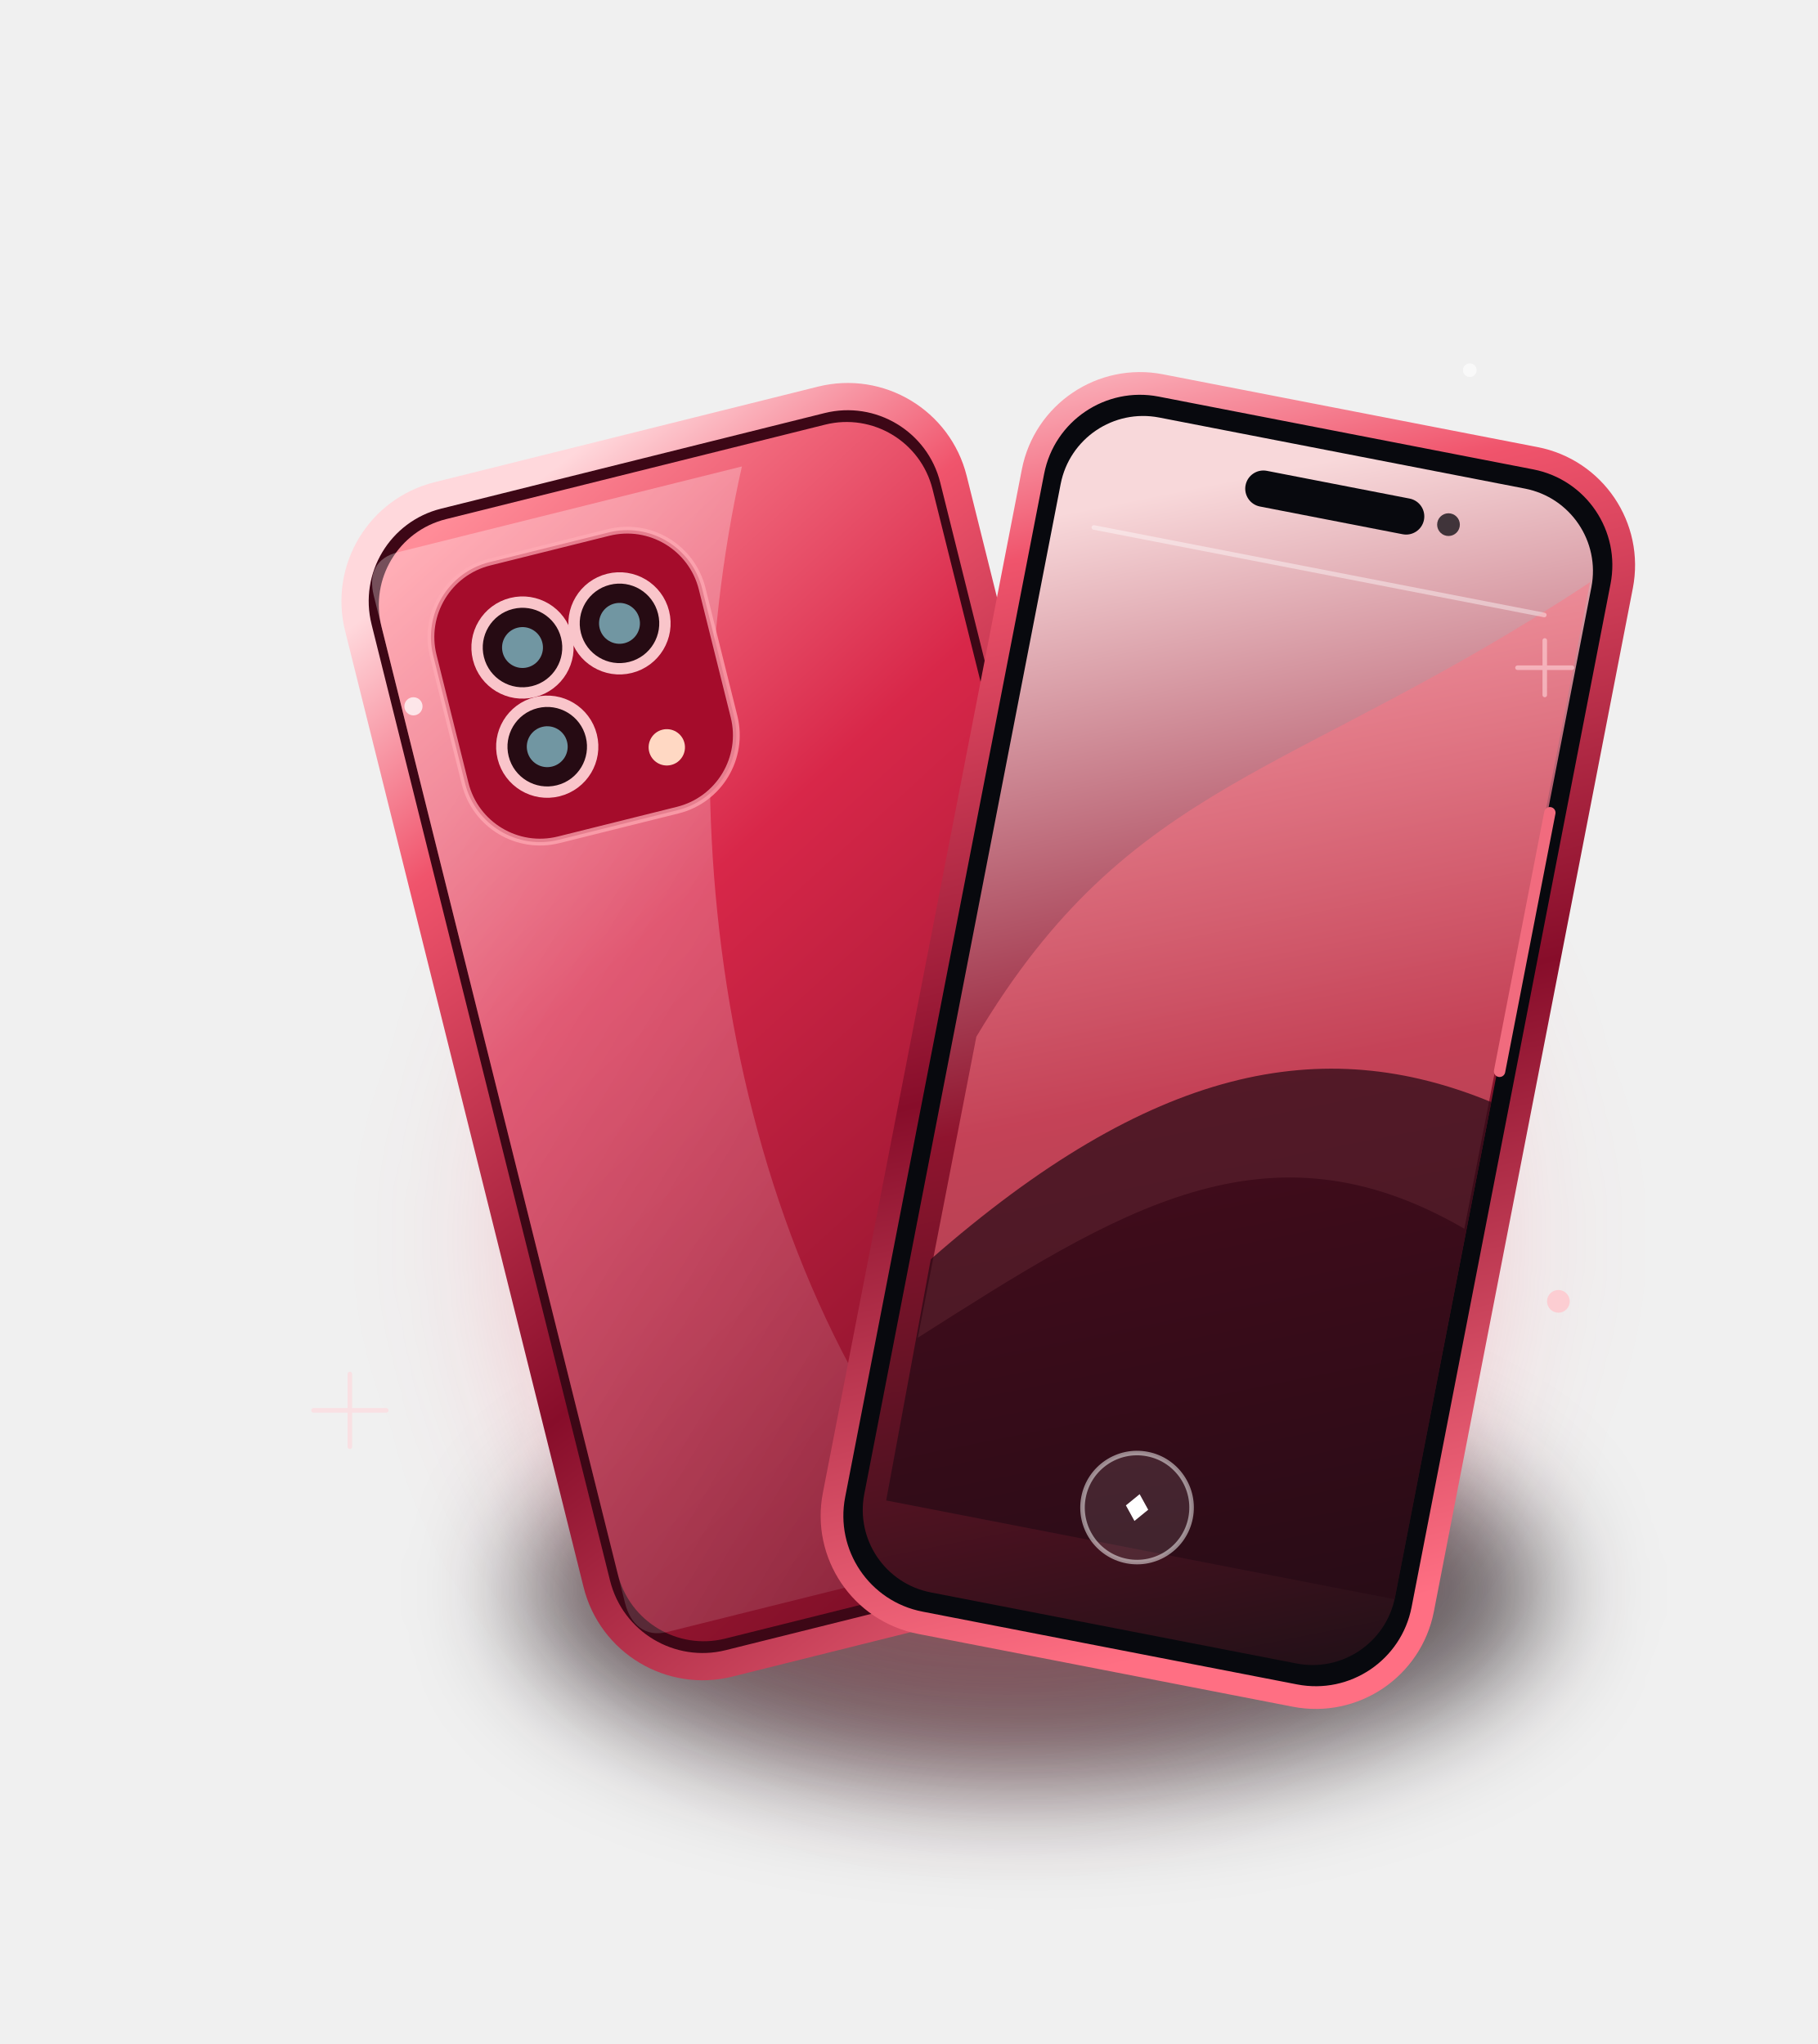
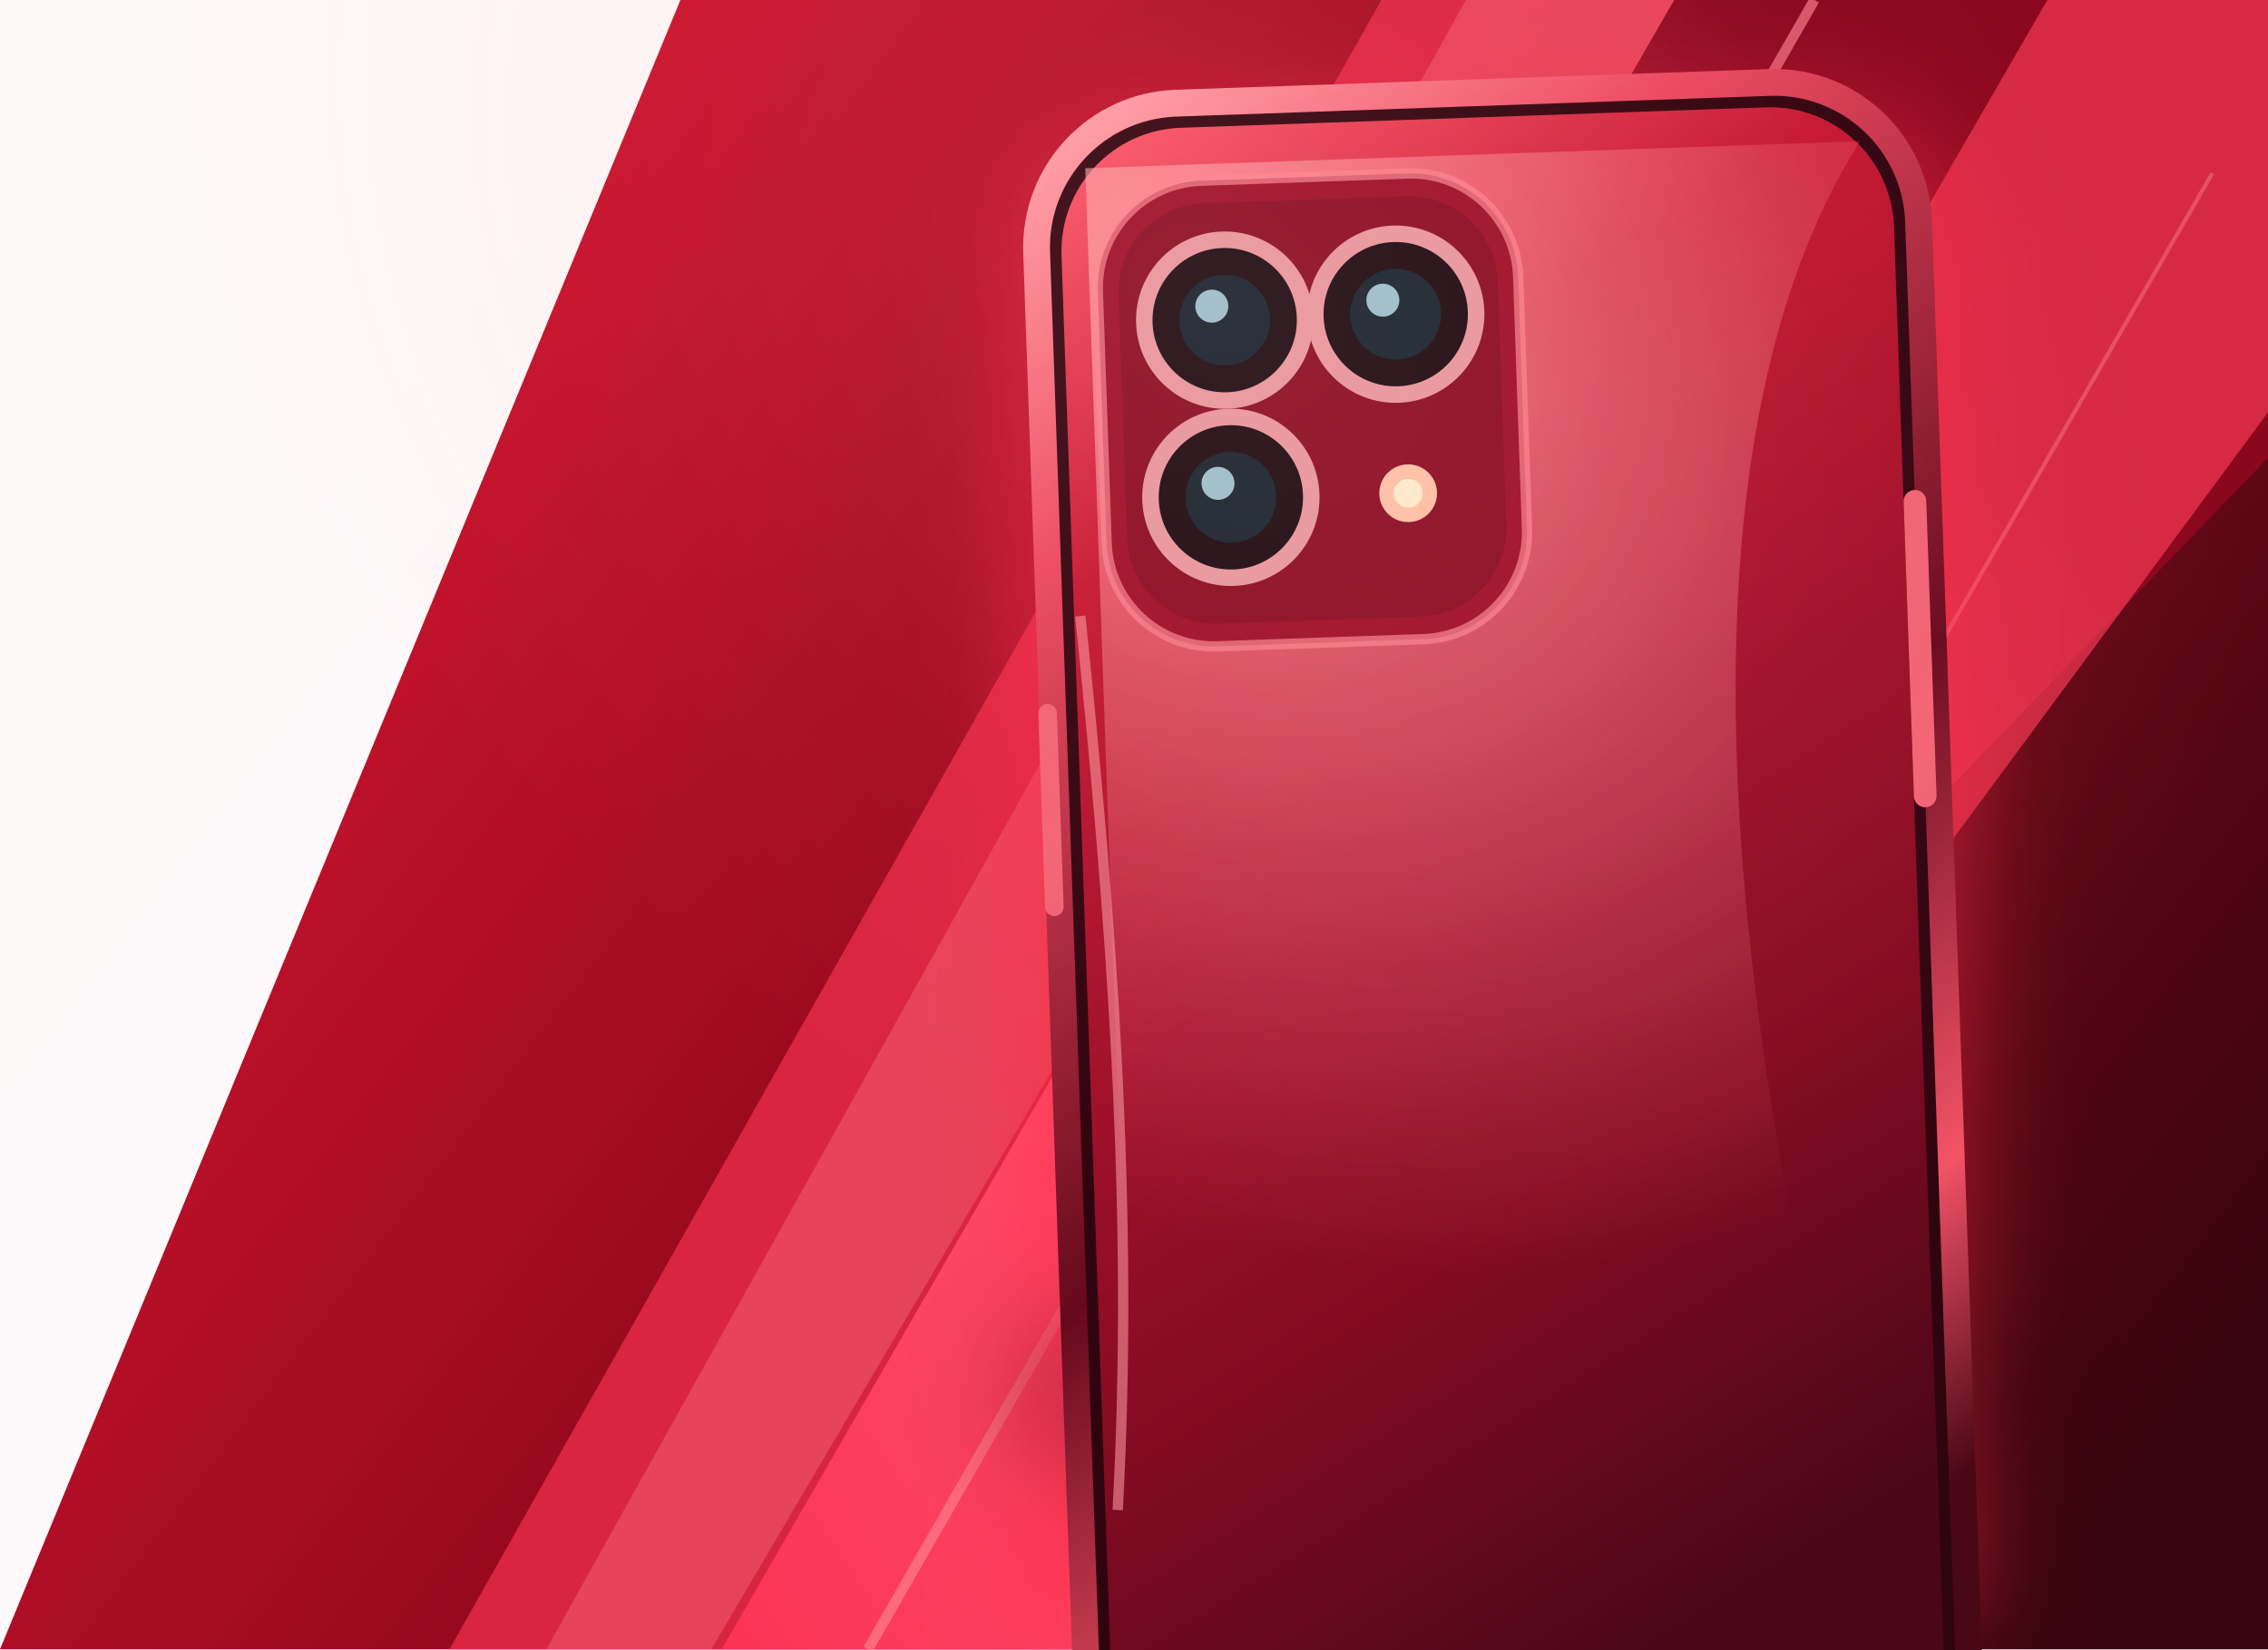
- <svg xmlns="http://www.w3.org/2000/svg" viewBox="0 0 800 900" fill="none" role="img" aria-labelledby="title desc">
+ <svg xmlns="http://www.w3.org/2000/svg" viewBox="0 0 1100 800" fill="none" role="img" aria-labelledby="title desc">
  <defs>
-     <linearGradient id="back" x1="205" y1="230" x2="470" y2="720" gradientUnits="userSpaceOnUse">
-       <stop stop-color="#ff8c98" />
-       <stop offset=".35" stop-color="#d82749" />
-       <stop offset="1" stop-color="#68091f" />
+     <linearGradient id="bg" x1="80" y1="60" x2="1000" y2="760" gradientUnits="userSpaceOnUse">
+       <stop stop-color="#df1935" />
+       <stop offset=".48" stop-color="#97091e" />
+       <stop offset="1" stop-color="#39050e" />
    </linearGradient>
-     <linearGradient id="edge" x1="290" y1="200" x2="530" y2="740" gradientUnits="userSpaceOnUse">
-       <stop stop-color="#ffd8dc" />
-       <stop offset=".18" stop-color="#f0546c" />
-       <stop offset=".56" stop-color="#870d2a" />
-       <stop offset="1" stop-color="#ff6f83" />
+     <linearGradient id="ribbon" x1="180" y1="760" x2="980" y2="225" gradientUnits="userSpaceOnUse">
+       <stop stop-color="#f92749" />
+       <stop offset=".48" stop-color="#ff5570" />
+       <stop offset="1" stop-color="#8b071e" />
    </linearGradient>
-     <linearGradient id="screen" x1="450" y1="230" x2="655" y2="730" gradientUnits="userSpaceOnUse">
-       <stop stop-color="#f8d8da" />
-       <stop offset=".48" stop-color="#8f142e" />
-       <stop offset="1" stop-color="#1b1016" />
+     <linearGradient id="glass" x1="518" y1="75" x2="902" y2="735" gradientUnits="userSpaceOnUse">
+       <stop stop-color="#fa5667" />
+       <stop offset=".24" stop-color="#c51732" />
+       <stop offset=".73" stop-color="#820b22" />
+       <stop offset="1" stop-color="#4b0718" />
    </linearGradient>
-     <linearGradient id="glow" x1="245" y1="310" x2="600" y2="660" gradientUnits="userSpaceOnUse">
-       <stop stop-color="#fff" stop-opacity=".72" />
-       <stop offset="1" stop-color="#fff" stop-opacity="0" />
+     <linearGradient id="edge" x1="512" y1="76" x2="966" y2="706" gradientUnits="userSpaceOnUse">
+       <stop stop-color="#ff9da5" />
+       <stop offset=".2" stop-color="#ed4960" />
+       <stop offset=".58" stop-color="#66091c" />
+       <stop offset=".84" stop-color="#f35367" />
+       <stop offset="1" stop-color="#4a0716" />
    </linearGradient>
-     <filter id="shadow" x="75" y="81" width="690" height="800" color-interpolation-filters="sRGB" filterUnits="userSpaceOnUse">
+     <radialGradient id="shine" cx="0" cy="0" r="1" gradientTransform="matrix(440 330 -250 333 590 149)" gradientUnits="userSpaceOnUse">
+       <stop stop-color="#ffb2b4" stop-opacity=".75" />
+       <stop offset="1" stop-color="#ff697c" stop-opacity="0" />
+     </radialGradient>
+     <filter id="shadow" x="390" y="15" width="650" height="900" color-interpolation-filters="sRGB" filterUnits="userSpaceOnUse">
+       <feGaussianBlur stdDeviation="31" />
+     </filter>
+     <filter id="glow" x="376" y="-10" width="690" height="850" color-interpolation-filters="sRGB" filterUnits="userSpaceOnUse">
      <feGaussianBlur stdDeviation="24" />
    </filter>
-     <filter id="soft" x="100" y="100" width="630" height="740" color-interpolation-filters="sRGB" filterUnits="userSpaceOnUse">
-       <feGaussianBlur stdDeviation="35" />
-     </filter>
  </defs>
-   <ellipse cx="455" cy="700" rx="225" ry="86" fill="#12070c" fill-opacity=".62" filter="url(#shadow)" />
-   <ellipse cx="440" cy="545" rx="210" ry="210" fill="#fa324e" fill-opacity=".25" filter="url(#soft)" />
-   <g transform="rotate(-14 340 470)">
-     <rect x="210" y="190" width="270" height="530" rx="48" fill="#3d0716" stroke="url(#edge)" stroke-width="12" />
-     <rect x="220" y="201" width="250" height="508" rx="39" fill="url(#back)" />
-     <path d="M235 210h156c-72 143-93 347-13 490H235c-10 0-15-7-15-17V226c0-10 5-16 15-16Z" fill="url(#glow)" opacity=".4" />
-     <rect x="239" y="224" width="122" height="126" rx="34" fill="#a50c2b" stroke="#ffabb4" stroke-opacity=".72" stroke-width="3" />
-     <circle cx="278" cy="264" r="20" fill="#260b13" stroke="#f9c5ca" stroke-width="5" />
-     <circle cx="278" cy="264" r="9" fill="#7196a2" />
-     <circle cx="322" cy="264" r="20" fill="#260b13" stroke="#f9c5ca" stroke-width="5" />
-     <circle cx="322" cy="264" r="9" fill="#7196a2" />
-     <circle cx="278" cy="309" r="20" fill="#260b13" stroke="#f9c5ca" stroke-width="5" />
-     <circle cx="278" cy="309" r="9" fill="#7196a2" />
-     <circle cx="329" cy="322" r="8" fill="#ffd8c3" />
-     <path d="M470 335v92" stroke="#ffb8c0" stroke-opacity=".75" stroke-width="5" stroke-linecap="round" />
+   <path fill="url(#bg)" d="M0 0h1100v800H0z" />
+   <path d="M0 0h330L0 800V0Z" fill="#fff" fill-opacity=".97" />
+   <path d="M532 800H218l452-800h215L532 800Z" fill="#e92c49" fill-opacity=".8" />
+   <path d="M345 800h-80L711 0h105L345 800Z" fill="#ff7b87" fill-opacity=".36" />
+   <path d="M350 800 812 0h288v222L543 800H350Z" fill="url(#ribbon)" />
+   <path d="M530 800 993 0h107v200L657 800H530Z" fill="#fa3b56" fill-opacity=".67" />
+   <path d="M421 800 880 0" stroke="#ff8290" stroke-opacity=".66" stroke-width="5" />
+   <path d="M660 800 1073 84" stroke="#ff8996" stroke-opacity=".4" stroke-width="2" />
+   <ellipse cx="735" cy="676" rx="242" ry="48" fill="#130309" fill-opacity=".66" filter="url(#shadow)" />
+   <rect x="491" y="56" width="465" height="862" rx="76" fill="#ff2a49" fill-opacity=".5" filter="url(#glow)" />
+   <g transform="rotate(-2 722 440)">
+     <rect x="514" y="45" width="428" height="855" rx="70" fill="#30040e" stroke="url(#edge)" stroke-width="13" />
+     <rect x="526" y="57" width="404" height="830" rx="60" fill="url(#glass)" />
+     <path d="M539 75h376c-98 143-91 426 6 791H539V75Z" fill="url(#shine)" />
+     <path d="M529 292c10 146 16 289 3 434" stroke="#ff9da5" stroke-opacity=".56" stroke-width="5" />
+     <rect x="543" y="83" width="204" height="226" rx="52" fill="#9c1028" stroke="#fb8792" stroke-opacity=".7" stroke-width="5" />
+     <rect x="553" y="94" width="184" height="204" rx="43" fill="#720b1d" fill-opacity=".45" />
+     <circle cx="604" cy="151" r="39" fill="#190b11" stroke="#e89aa0" stroke-width="8" />
+     <circle cx="604" cy="151" r="22" fill="#12232d" />
+     <circle cx="598" cy="144" r="8" fill="#b7e5f1" fill-opacity=".82" />
+     <circle cx="687" cy="151" r="39" fill="#190b11" stroke="#e89aa0" stroke-width="8" />
+     <circle cx="687" cy="151" r="22" fill="#14252f" />
+     <circle cx="681" cy="144" r="8" fill="#b7e5f1" fill-opacity=".82" />
+     <circle cx="604" cy="237" r="39" fill="#190b11" stroke="#e89aa0" stroke-width="8" />
+     <circle cx="604" cy="237" r="22" fill="#14252f" />
+     <circle cx="598" cy="230" r="8" fill="#b7e5f1" fill-opacity=".82" />
+     <circle cx="690" cy="238" r="14" fill="#ffc5a9" />
+     <circle cx="690" cy="238" r="7" fill="#fff1d1" />
+     <rect x="507" y="334" width="9" height="103" rx="4.5" fill="#f26576" />
+     <rect x="930" y="245" width="11" height="154" rx="5.5" fill="#f26576" />
  </g>
-   <g transform="rotate(11 525 475)">
-     <rect x="405" y="178" width="264" height="555" rx="48" fill="#08090e" stroke="url(#edge)" stroke-width="10" />
-     <rect x="418" y="192" width="238" height="527" rx="37" fill="url(#screen)" />
-     <path d="M428 475c45-125 115-138 227-248v290c-95-33-151 21-227 93V475Z" fill="#ff7584" fill-opacity=".48" />
-     <path d="M427 575c79-102 150-131 229-115v223H428l-1-108Z" fill="#270b15" fill-opacity=".72" />
-     <rect x="498" y="206" width="80" height="16" rx="8" fill="#08090e" />
-     <circle cx="589" cy="214" r="5" fill="#40343a" />
-     <rect x="435" y="244" width="204" height="2" rx="1" fill="#fff" fill-opacity=".4" />
-     <circle cx="537" cy="665" r="24" fill="#fff" fill-opacity=".1" stroke="#fff" stroke-opacity=".5" stroke-width="2" />
-     <path d="m532 665 5-6 5 6-5 6-5-6Z" fill="#fff" />
-     <path d="M657 330v116" stroke="#f16b7e" stroke-width="5" stroke-linecap="round" />
-   </g>
-   <circle cx="182" cy="311" r="4" fill="#fff" fill-opacity=".75" />
-   <circle cx="647" cy="163" r="3" fill="#fff" fill-opacity=".6" />
-   <circle cx="686" cy="573" r="5" fill="#ffc5cc" fill-opacity=".8" />
-   <path d="M138 621h32m-16-16v32M668 294h24m-12-12v24" stroke="#ffd5db" stroke-opacity=".6" stroke-width="2" stroke-linecap="round" />
+   <rect width="1100" height="800" fill="url(#shine)" opacity=".16" />
</svg>
